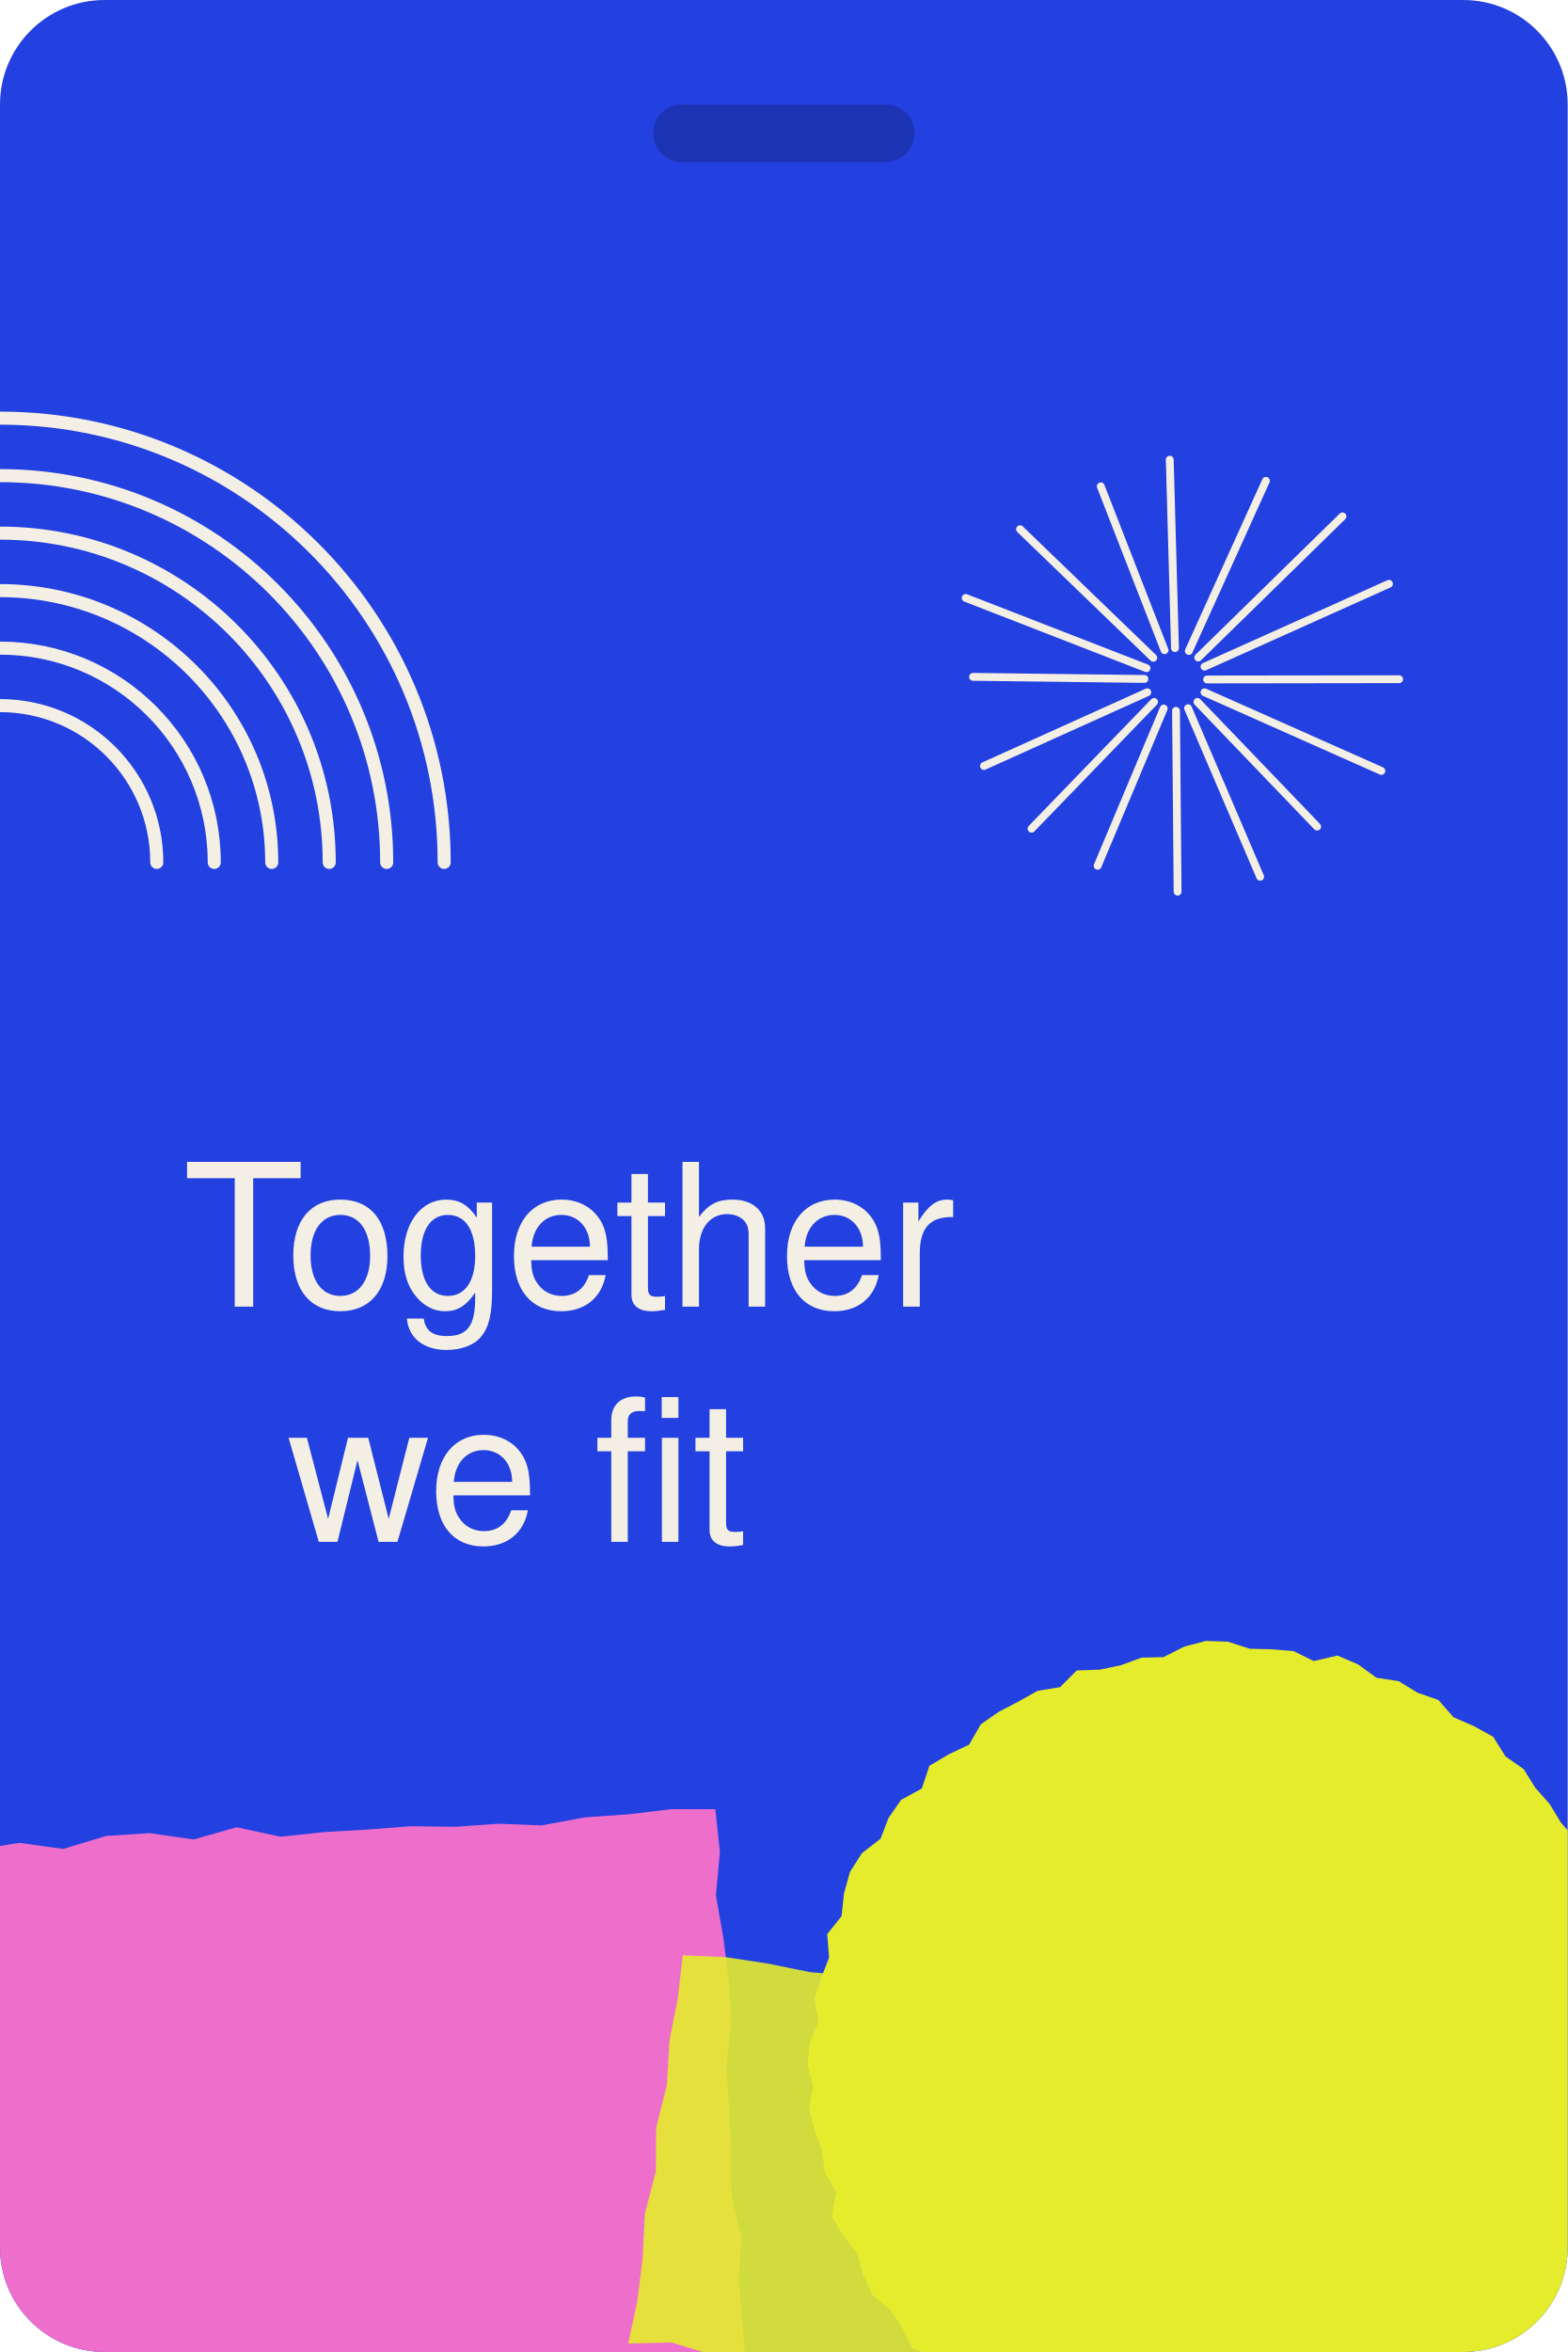
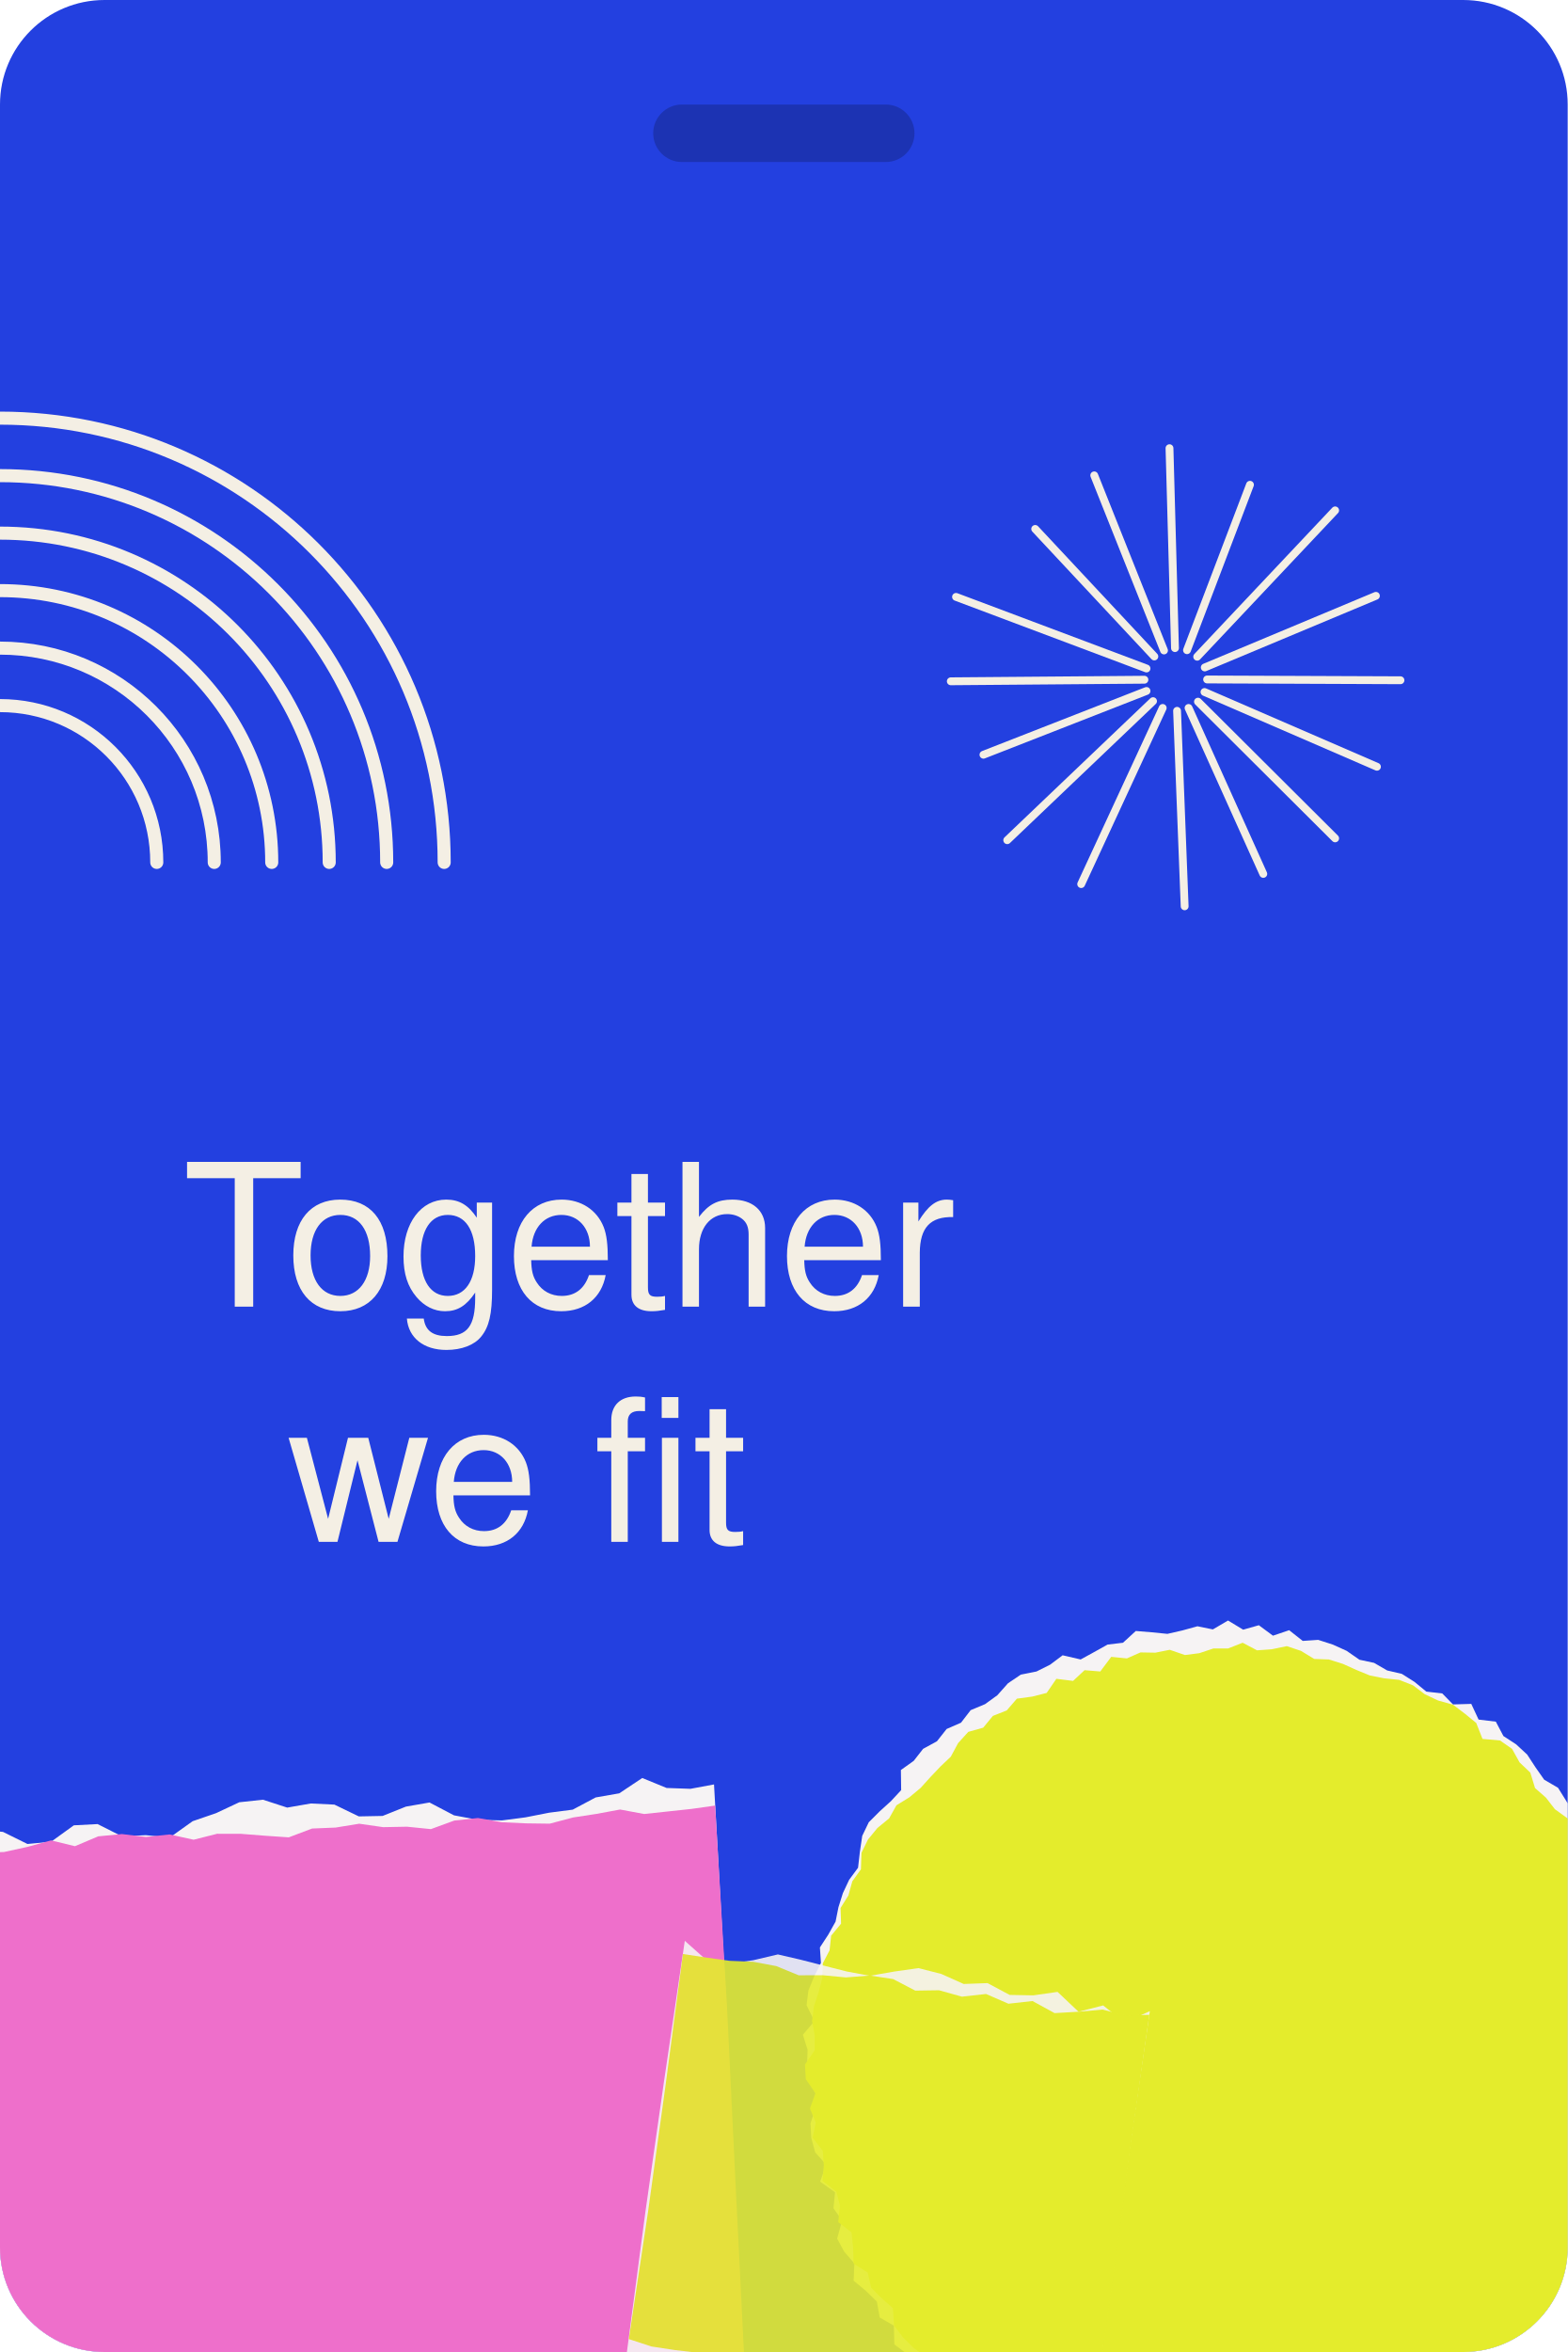
<svg xmlns="http://www.w3.org/2000/svg" width="600" height="900" viewBox="0 0 600 900">
  <clipPath id="cv">
    <rect width="600" height="900" rx="40" />
  </clipPath>
  <g clip-path="url(#cv)">
    <rect width="600" height="900" rx="40" fill="#2340E0" />
    <rect x="250" y="40" width="100" height="22" rx="11" fill="#00000033" />
    <g id="arcos">
      <path d="M-0.0,270.0 A60,60 0 0 1 60.0,330.0" fill="none" stroke="#F4EFE4" stroke-width="5" stroke-linecap="round" />
      <path d="M-0.0,248.0 A82,82 0 0 1 82.0,330.0" fill="none" stroke="#F4EFE4" stroke-width="5" stroke-linecap="round" />
      <path d="M-0.0,226.0 A104,104 0 0 1 104.0,330.0" fill="none" stroke="#F4EFE4" stroke-width="5" stroke-linecap="round" />
      <path d="M-0.0,204.0 A126,126 0 0 1 126.0,330.0" fill="none" stroke="#F4EFE4" stroke-width="5" stroke-linecap="round" />
      <path d="M-0.0,182.0 A148,148 0 0 1 148.0,330.0" fill="none" stroke="#F4EFE4" stroke-width="5" stroke-linecap="round" />
      <path d="M-0.0,160.0 A170,170 0 0 1 170.0,330.0" fill="none" stroke="#F4EFE4" stroke-width="5" stroke-linecap="round" />
    </g>
    <g id="explosao">
-       <line x1="462.0" y1="260.0" x2="535.5" y2="259.9" stroke="#F4EFE4" stroke-width="3" stroke-linecap="round" />
-       <line x1="461.0" y1="264.9" x2="528.7" y2="295.0" stroke="#F4EFE4" stroke-width="3" stroke-linecap="round" />
-       <line x1="458.3" y1="268.6" x2="504.1" y2="316.3" stroke="#F4EFE4" stroke-width="3" stroke-linecap="round" />
-       <line x1="454.7" y1="271.0" x2="482.3" y2="335.5" stroke="#F4EFE4" stroke-width="3" stroke-linecap="round" />
-       <line x1="450.1" y1="272.0" x2="450.7" y2="341.2" stroke="#F4EFE4" stroke-width="3" stroke-linecap="round" />
-       <line x1="445.4" y1="271.1" x2="420.1" y2="331.3" stroke="#F4EFE4" stroke-width="3" stroke-linecap="round" />
-       <line x1="441.7" y1="268.6" x2="394.8" y2="317.1" stroke="#F4EFE4" stroke-width="3" stroke-linecap="round" />
-       <line x1="439.1" y1="264.9" x2="376.6" y2="293.1" stroke="#F4EFE4" stroke-width="3" stroke-linecap="round" />
-       <line x1="438.0" y1="259.8" x2="372.4" y2="259.0" stroke="#F4EFE4" stroke-width="3" stroke-linecap="round" />
-       <line x1="438.8" y1="255.7" x2="369.6" y2="228.8" stroke="#F4EFE4" stroke-width="3" stroke-linecap="round" />
-       <line x1="441.4" y1="251.7" x2="390.4" y2="202.5" stroke="#F4EFE4" stroke-width="3" stroke-linecap="round" />
-       <line x1="445.7" y1="248.8" x2="421.3" y2="186.1" stroke="#F4EFE4" stroke-width="3" stroke-linecap="round" />
-       <line x1="449.7" y1="248.0" x2="447.7" y2="175.9" stroke="#F4EFE4" stroke-width="3" stroke-linecap="round" />
-       <line x1="455.0" y1="249.1" x2="484.5" y2="184.0" stroke="#F4EFE4" stroke-width="3" stroke-linecap="round" />
-       <line x1="458.6" y1="251.6" x2="513.8" y2="197.6" stroke="#F4EFE4" stroke-width="3" stroke-linecap="round" />
-       <line x1="461.0" y1="255.1" x2="531.6" y2="223.4" stroke="#F4EFE4" stroke-width="3" stroke-linecap="round" />
+       <line x1="462.0" y1="260.0" x2="536.0" y2="260.3" stroke="#F4EFE4" stroke-width="3" stroke-linecap="round" />
+       <line x1="461.0" y1="264.8" x2="527.0" y2="293.4" stroke="#F4EFE4" stroke-width="3" stroke-linecap="round" />
+       <line x1="458.5" y1="268.5" x2="511.0" y2="320.8" stroke="#F4EFE4" stroke-width="3" stroke-linecap="round" />
+       <line x1="454.9" y1="270.9" x2="483.5" y2="334.4" stroke="#F4EFE4" stroke-width="3" stroke-linecap="round" />
+       <line x1="450.5" y1="272.0" x2="453.4" y2="346.8" stroke="#F4EFE4" stroke-width="3" stroke-linecap="round" />
+       <line x1="445.0" y1="270.9" x2="413.8" y2="338.3" stroke="#F4EFE4" stroke-width="3" stroke-linecap="round" />
+       <line x1="441.3" y1="268.3" x2="385.5" y2="321.5" stroke="#F4EFE4" stroke-width="3" stroke-linecap="round" />
+       <line x1="438.8" y1="264.4" x2="376.4" y2="288.8" stroke="#F4EFE4" stroke-width="3" stroke-linecap="round" />
+       <line x1="438.0" y1="260.1" x2="363.9" y2="260.7" stroke="#F4EFE4" stroke-width="3" stroke-linecap="round" />
+       <line x1="438.8" y1="255.8" x2="365.9" y2="228.4" stroke="#F4EFE4" stroke-width="3" stroke-linecap="round" />
+       <line x1="441.8" y1="251.2" x2="396.2" y2="202.4" stroke="#F4EFE4" stroke-width="3" stroke-linecap="round" />
+       <line x1="445.5" y1="248.9" x2="418.8" y2="181.9" stroke="#F4EFE4" stroke-width="3" stroke-linecap="round" />
+       <line x1="449.7" y1="248.0" x2="447.6" y2="171.5" stroke="#F4EFE4" stroke-width="3" stroke-linecap="round" />
+       <line x1="454.3" y1="248.8" x2="478.4" y2="185.5" stroke="#F4EFE4" stroke-width="3" stroke-linecap="round" />
+       <line x1="458.2" y1="251.3" x2="511.0" y2="195.3" stroke="#F4EFE4" stroke-width="3" stroke-linecap="round" />
+       <line x1="461.1" y1="255.4" x2="526.6" y2="228.0" stroke="#F4EFE4" stroke-width="3" stroke-linecap="round" />
    </g>
    <text x="70" y="500" font-family="'DM Sans', Helvetica, Arial, sans-serif" font-size="76" fill="#F4EFE4" text-anchor="start">Together</text>
    <text x="110" y="590" font-family="'DM Sans', Helvetica, Arial, sans-serif" font-size="76" fill="#F4EFE4" text-anchor="start">we fit</text>
-     <polygon points="-20.0,700.0 -3.3,700.7 13.3,698.9 30.0,702.1 46.7,698.0 63.3,697.8 80.0,701.1 96.7,697.3 113.3,701.8 130.0,700.9 146.7,700.8 163.3,700.4 180.0,701.5 196.7,701.2 213.3,702.7 230.0,700.5 246.7,700.2 263.3,699.1 280.0,700.0 280.9,716.4 278.5,732.9 280.5,749.3 281.7,765.7 281.8,782.1 279.0,798.6 279.3,815.0 279.2,831.4 278.4,847.9 281.4,864.3 279.5,880.7 280.1,897.1 280.5,913.6 280.0,930.0 263.3,932.9 246.7,927.4 230.0,928.9 213.3,932.4 196.7,932.5 180.0,932.9 163.3,930.5 146.7,932.5 130.0,930.4 113.3,931.9 96.7,931.8 80.0,929.6 63.3,931.4 46.7,927.1 30.0,929.2 13.3,930.2 -3.3,931.0 -20.0,930.0 -18.4,913.6 -20.4,897.1 -21.4,880.7 -21.5,864.3 -20.3,847.9 -18.7,831.4 -19.0,815.0 -19.3,798.6 -21.7,782.1 -19.3,765.7 -20.8,749.3 -19.5,732.9 -18.8,716.4" fill="#EE6FCB" transform="rotate(-3 130.0 815.0)" />
-     <polygon points="629.0,790.0 629.0,798.3 630.9,806.9 627.1,814.9 625.9,823.1 622.4,830.8 622.3,839.5 619.5,847.4 617.6,855.7 610.7,861.7 609.2,870.4 602.7,876.2 598.0,883.0 594.0,890.4 588.2,896.4 583.7,903.7 577.5,909.4 569.3,912.6 563.3,918.4 558.2,925.9 550.4,929.3 543.6,934.4 534.8,935.5 527.2,939.0 519.8,943.4 512.0,946.6 503.1,945.9 495.1,948.2 486.8,949.7 478.3,947.9 470.0,948.6 461.7,949.2 453.5,947.2 445.2,946.6 437.3,944.1 428.0,946.7 420.7,941.6 413.2,938.0 405.6,934.6 396.9,933.4 390.0,928.5 384.1,922.2 375.8,919.7 369.5,914.1 362.6,909.2 358.3,901.7 349.3,898.7 345.4,890.9 340.8,883.9 334.0,878.3 330.4,870.6 328.1,862.3 322.8,855.5 318.4,848.2 320.0,838.8 315.7,831.3 314.6,823.0 311.8,815.1 309.6,806.9 311.2,798.3 309.1,790.0 310.0,781.6 313.3,773.5 311.7,764.9 314.3,756.9 317.3,749.1 316.6,740.1 322.1,733.2 323.0,724.6 325.3,716.3 329.9,709.1 337.0,703.6 340.1,695.6 344.9,688.7 352.8,684.4 355.7,675.7 363.1,671.3 370.9,667.6 375.4,659.8 382.3,655.0 389.8,651.1 397.1,647.0 405.7,645.6 412.1,639.2 420.9,638.9 429.0,637.2 436.9,634.3 445.3,634.1 453.2,630.1 461.5,627.9 470.0,628.2 478.3,630.9 486.7,631.1 495.1,631.8 502.8,635.6 511.9,633.5 519.8,636.9 526.8,642.0 535.3,643.3 542.5,647.7 550.5,650.5 556.3,657.1 564.1,660.5 571.5,664.6 576.2,672.1 583.1,676.9 587.6,684.1 593.1,690.3 597.4,697.4 602.9,703.7 607.0,710.9 612.6,717.4 617.0,724.6 620.0,732.4 623.5,740.1 624.3,748.7 625.1,757.0 628.1,765.0 628.8,773.3 630.7,781.6 629.5,790.0" fill="#E4EC2C" />
-     <polygon points="250.0,760.0 266.4,758.4 282.7,758.6 299.1,759.6 315.5,758.7 331.8,757.6 348.2,760.1 364.5,759.4 380.9,761.7 397.3,760.4 413.6,757.1 430.0,760.0 431.4,776.7 430.2,793.3 429.5,810.0 428.8,826.7 428.4,843.3 431.5,860.0 429.0,876.7 428.8,893.3 430.0,910.0 413.6,912.0 397.3,907.9 380.9,911.6 364.5,910.0 348.2,907.3 331.8,910.8 315.5,912.3 299.1,911.1 282.7,909.9 266.4,907.3 250.0,910.0 251.2,893.3 250.9,876.7 249.4,860.0 251.3,843.3 249.1,826.7 250.9,810.0 249.5,793.3 250.4,776.7" fill="#E4EC2C" transform="rotate(8 340.0 835.0)" opacity="0.9" />
+     <g transform="rotate(-3 130.0 815.0)">
+       <polygon points="-20.0,689.2 -10.9,691.5 -1.8,693.0 7.3,694.4 16.4,699.5 25.5,699.1 34.5,693.3 43.6,693.3 52.7,698.5 61.8,698.5 70.9,699.9 80.0,694.1 89.1,691.5 98.2,687.8 107.3,687.3 116.4,690.8 125.5,689.7 134.5,690.6 143.6,695.6 152.7,695.9 161.8,692.8 170.9,691.7 180.0,697.1 189.1,699.3 198.2,700.0 207.3,699.3 216.4,698.0 225.5,697.3 234.5,693.1 243.6,692.0 252.7,686.6 261.8,690.9 270.9,691.7 280.0,690.5 280.3,775.9 279.6,851.8 280.0,939.2 270.9,940.2 261.8,941.6 252.7,941.4 243.6,940.7 234.5,937.5 225.5,937.8 216.4,935.2 207.3,935.8 198.2,935.2 189.1,935.9 180.0,935.2 170.9,935.6 161.8,936.4 152.7,931.1 143.6,930.8 134.5,933.4 125.5,932.7 116.4,939.3 107.3,936.9 98.2,938.4 89.1,943.8 80.0,940.5 70.9,939.2 61.8,935.2 52.7,935.5 43.6,936.2 34.5,933.3 25.5,931.7 16.4,933.4 7.3,938.1 -1.8,932.2 -10.9,930.8 -20.0,930.8 -19.4,851.8 -20.2,775.9" fill="#F6F3F4" />
+       <polygon points="-20.0,700.6 -10.9,699.5 -1.8,701.9 7.3,702.1 16.4,700.6 25.5,698.6 34.5,701.3 43.6,698.0 52.7,697.6 61.8,699.2 70.9,698.7 80.0,701.2 89.1,699.4 98.2,699.9 107.3,701.1 116.4,702.2 125.5,699.3 134.5,699.4 143.6,698.4 152.7,700.2 161.8,700.5 170.9,701.9 180.0,699.1 189.1,698.6 198.2,700.7 207.3,701.6 216.4,702.2 225.5,700.3 234.5,699.4 243.6,698.2 252.7,700.4 261.8,699.9 270.9,699.4 280.0,698.6 280.5,775.9 280.2,851.8 280.0,929.5 270.9,928.9 261.8,929.6 252.7,928.8 243.6,930.2 234.5,928.7 225.5,928.3 216.4,930.6 207.3,928.1 198.2,928.7 189.1,929.3 180.0,928.9 170.9,929.5 161.8,929.4 152.7,931.6 143.6,930.0 134.5,929.3 125.5,932.4 116.4,928.1 107.3,929.9 98.2,930.2 89.1,931.2 80.0,930.6 70.9,931.5 61.8,932.0 52.7,928.7 43.6,928.5 34.5,930.5 25.5,931.9 16.4,932.1 7.3,930.9 -1.8,930.7 -10.9,928.6 -20.0,928.0 -20.1,851.8 -20.6,775.9" fill="#EE6FCB" />
+     </g>
+     <g>
+       <polygon points="631.4,790.0 634.1,795.7 631.9,801.3 634.5,807.3 632.6,812.9 633.8,818.9 632.6,824.6 631.4,830.2 628.5,835.5 630.0,842.0 626.6,847.0 626.6,853.3 624.6,858.8 617.8,862.1 616.7,868.0 613.2,872.7 612.2,878.8 607.9,883.0 605.0,888.1 601.8,893.0 597.6,897.0 592.8,900.5 589.0,904.9 586.3,910.5 579.7,911.8 577.9,918.6 573.1,922.0 567.7,924.5 562.9,927.7 559.5,933.3 554.2,935.8 549.0,938.6 543.1,939.9 538.0,942.7 532.8,945.4 526.5,945.3 521.4,948.1 516.1,950.9 509.3,947.8 503.9,949.5 498.9,953.6 493.1,954.0 487.4,955.2 481.4,953.3 475.9,957.6 470.0,955.9 464.2,956.2 458.2,958.2 452.6,955.3 447.0,953.9 440.7,956.3 435.5,952.1 429.7,951.6 424.6,948.3 418.2,949.3 412.9,947.0 407.1,945.7 402.3,942.0 397.8,938.1 392.8,935.3 386.9,934.0 384.0,927.7 376.7,928.3 374.2,921.9 367.6,921.0 365.1,915.0 359.3,913.0 356.7,907.3 351.1,904.8 347.1,900.7 342.3,897.1 342.1,889.9 336.7,886.8 335.6,880.7 331.4,876.6 326.7,872.7 327.0,866.1 323.1,861.6 320.4,856.6 322.3,849.7 319.0,845.0 319.6,838.9 313.9,834.8 316.2,828.3 312.0,823.6 310.5,818.1 310.2,812.5 312.2,806.6 312.1,801.0 310.3,795.6 308.9,790.0 309.1,784.4 307.3,778.6 311.7,773.4 308.7,767.3 309.4,761.7 311.6,756.3 314.2,751.1 313.8,745.2 317.0,740.3 319.8,735.3 320.9,729.8 322.6,724.4 325.0,719.3 328.4,714.7 329.1,708.6 330.0,702.5 332.5,697.3 336.7,693.1 341.0,689.2 344.9,685.0 344.8,677.3 349.7,673.8 353.3,669.2 358.6,666.3 362.3,661.6 367.8,659.2 371.5,654.4 377.0,652.1 381.7,648.7 385.8,644.1 390.7,640.8 396.7,639.6 401.9,637.0 406.7,633.4 413.6,635.0 418.7,632.2 423.9,629.3 429.8,628.6 434.7,624.1 440.8,624.6 446.8,625.2 452.5,623.9 458.3,622.3 464.2,623.5 470.0,620.1 475.8,623.6 481.8,621.9 487.2,625.9 493.4,623.8 498.6,627.9 504.5,627.5 510.1,629.3 515.4,631.7 520.3,635.1 525.9,636.3 530.9,639.2 536.5,640.5 541.4,643.6 545.9,647.3 552.0,648.0 556.1,652.2 563.1,652.0 565.9,658.0 572.5,658.8 575.4,664.3 580.3,667.5 584.5,671.4 587.7,676.3 591.0,681.0 596.3,684.1 599.3,688.9 602.3,693.9 604.0,699.6 609.1,703.1 611.1,708.5 612.6,714.2 618.1,717.8 620.0,723.2 623.4,728.0 624.5,733.8 623.5,740.1 629.5,744.3 629.7,750.2 630.7,755.8 633.1,761.2 630.4,767.5 632.8,772.9 635.0,778.5 634.1,784.3 634.6,790.0" fill="#F6F3F4" />
+       <polygon points="630.2,790.0 627.9,795.5 631.8,801.3 629.8,806.8 626.7,812.0 628.1,817.9 625.2,823.0 626.9,829.1 625.7,834.7 621.0,839.1 621.2,845.0 619.6,850.5 617.4,855.6 612.9,859.7 612.3,865.6 608.9,870.2 607.4,875.9 604.3,880.6 600.9,885.1 594.6,887.4 591.4,891.9 587.1,895.4 583.5,899.6 580.0,903.9 576.1,907.9 572.2,911.8 567.1,914.3 564.6,920.2 560.3,923.9 554.7,925.6 551.0,930.3 544.7,930.5 540.5,934.6 534.8,935.6 529.6,937.6 524.8,940.6 518.8,940.2 514.0,943.5 508.3,943.5 503.3,946.9 498.0,949.0 492.4,949.2 486.6,948.4 481.3,951.6 475.6,951.2 470.0,947.9 464.5,947.8 458.7,951.6 453.1,950.9 448.0,946.6 441.8,950.0 437.1,944.7 431.0,946.6 426.2,942.6 420.6,941.9 415.1,940.8 409.3,940.3 405.4,935.0 400.9,931.7 394.8,931.3 390.7,927.3 385.6,925.0 380.3,923.0 376.0,919.4 371.3,916.3 368.5,910.9 361.5,910.5 360.3,903.6 354.3,901.7 349.6,898.4 345.6,894.4 342.2,889.9 341.7,883.2 337.4,879.4 333.4,875.4 332.1,869.6 326.7,866.2 326.5,860.0 325.9,854.2 320.8,850.3 321.5,844.0 320.1,838.7 314.8,834.5 315.3,828.6 314.9,823.0 311.0,818.0 312.2,812.2 310.0,806.8 312.1,801.0 308.4,795.6 308.1,790.0 311.8,784.5 311.8,778.9 310.8,773.3 311.5,767.7 313.3,762.4 314.7,757.0 314.9,751.3 317.5,746.3 318.1,740.7 321.9,736.1 321.7,730.1 324.7,725.3 326.2,719.9 329.5,715.3 329.7,709.0 332.2,703.9 335.8,699.5 340.3,695.8 343.1,690.8 348.1,687.7 352.4,684.1 356.1,680.0 359.9,676.0 363.9,672.2 366.7,667.0 370.6,662.7 376.3,661.1 380.0,656.6 385.3,654.5 389.2,650.0 395.1,649.2 400.6,647.8 404.3,642.4 410.7,643.2 415.1,639.1 421.1,639.6 425.3,634.0 431.3,634.6 436.5,632.3 442.2,632.4 447.7,631.3 453.5,633.3 459.0,632.6 464.4,630.8 470.0,630.8 475.6,628.6 481.1,631.5 486.7,631.1 492.5,629.9 497.9,631.7 503.0,634.8 508.6,635.0 514.0,636.7 519.1,639.0 524.2,641.1 529.7,642.2 535.5,642.8 540.8,644.9 545.3,648.3 550.4,650.7 556.1,652.3 560.6,655.7 565.0,659.3 567.4,665.4 574.1,666.0 578.7,669.2 581.6,674.4 585.7,678.3 587.5,684.2 591.7,687.9 595.1,692.3 599.8,695.7 604.1,699.6 603.9,706.3 609.6,709.4 610.4,715.4 612.8,720.4 614.3,725.7 620.6,729.2 622.4,734.5 622.0,740.6 624.2,745.8 622.9,751.9 627.3,756.6 627.2,762.3 630.5,767.4 626.7,773.5 628.3,778.9 628.0,784.5 629.2,790.0" fill="#E4EC2C" />
+     </g>
+     <g transform="rotate(8 340.0 835.0)" opacity="0.9">
+       <polygon points="250.0,754.4 259.0,760.4 268.0,760.7 277.0,758.1 286.0,754.6 295.0,755.4 304.0,756.4 313.0,757.4 322.0,757.8 331.0,754.9 340.0,752.3 349.0,753.3 358.0,755.9 367.0,754.3 376.0,757.6 385.0,756.5 394.0,753.9 403.0,760.3 412.0,756.6 421.0,761.9 430.0,756.3 429.7,809.5 429.8,859.0 430.0,916.7 421.0,914.6 412.0,917.7 403.0,916.8 394.0,915.1 385.0,914.5 376.0,917.9 367.0,913.9 358.0,911.8 349.0,909.4 340.0,908.5 331.0,910.2 322.0,912.4 313.0,914.8 304.0,913.3 295.0,915.2 286.0,916.1 277.0,916.9 268.0,916.5 259.0,916.8 250.0,918.9 249.5,859.0 249.6,809.5" fill="#F6F3F4" />
+       <polygon points="250.0,759.5 259.0,759.6 268.0,759.6 277.0,758.7 286.0,759.1 295.0,761.4 304.0,760.1 313.0,759.7 322.0,757.7 331.0,757.8 340.0,761.0 349.0,759.6 358.0,760.8 367.0,758.5 376.0,761.0 385.0,758.7 394.0,762.1 403.0,760.3 412.0,758.2 421.0,759.2 430.0,757.7 429.9,809.5 430.3,859.0 430.0,910.5 421.0,911.7 412.0,910.7 403.0,911.3 394.0,908.7 385.0,912.3 376.0,911.7 367.0,910.8 358.0,909.0 349.0,907.6 340.0,910.2 331.0,908.7 322.0,908.7 313.0,910.7 304.0,910.7 295.0,909.9 286.0,910.8 277.0,909.8 268.0,910.0 259.0,909.9 250.0,908.3 250.5,859.0 250.4,809.5" fill="#E4EC2C" />
+     </g>
  </g>
</svg>
